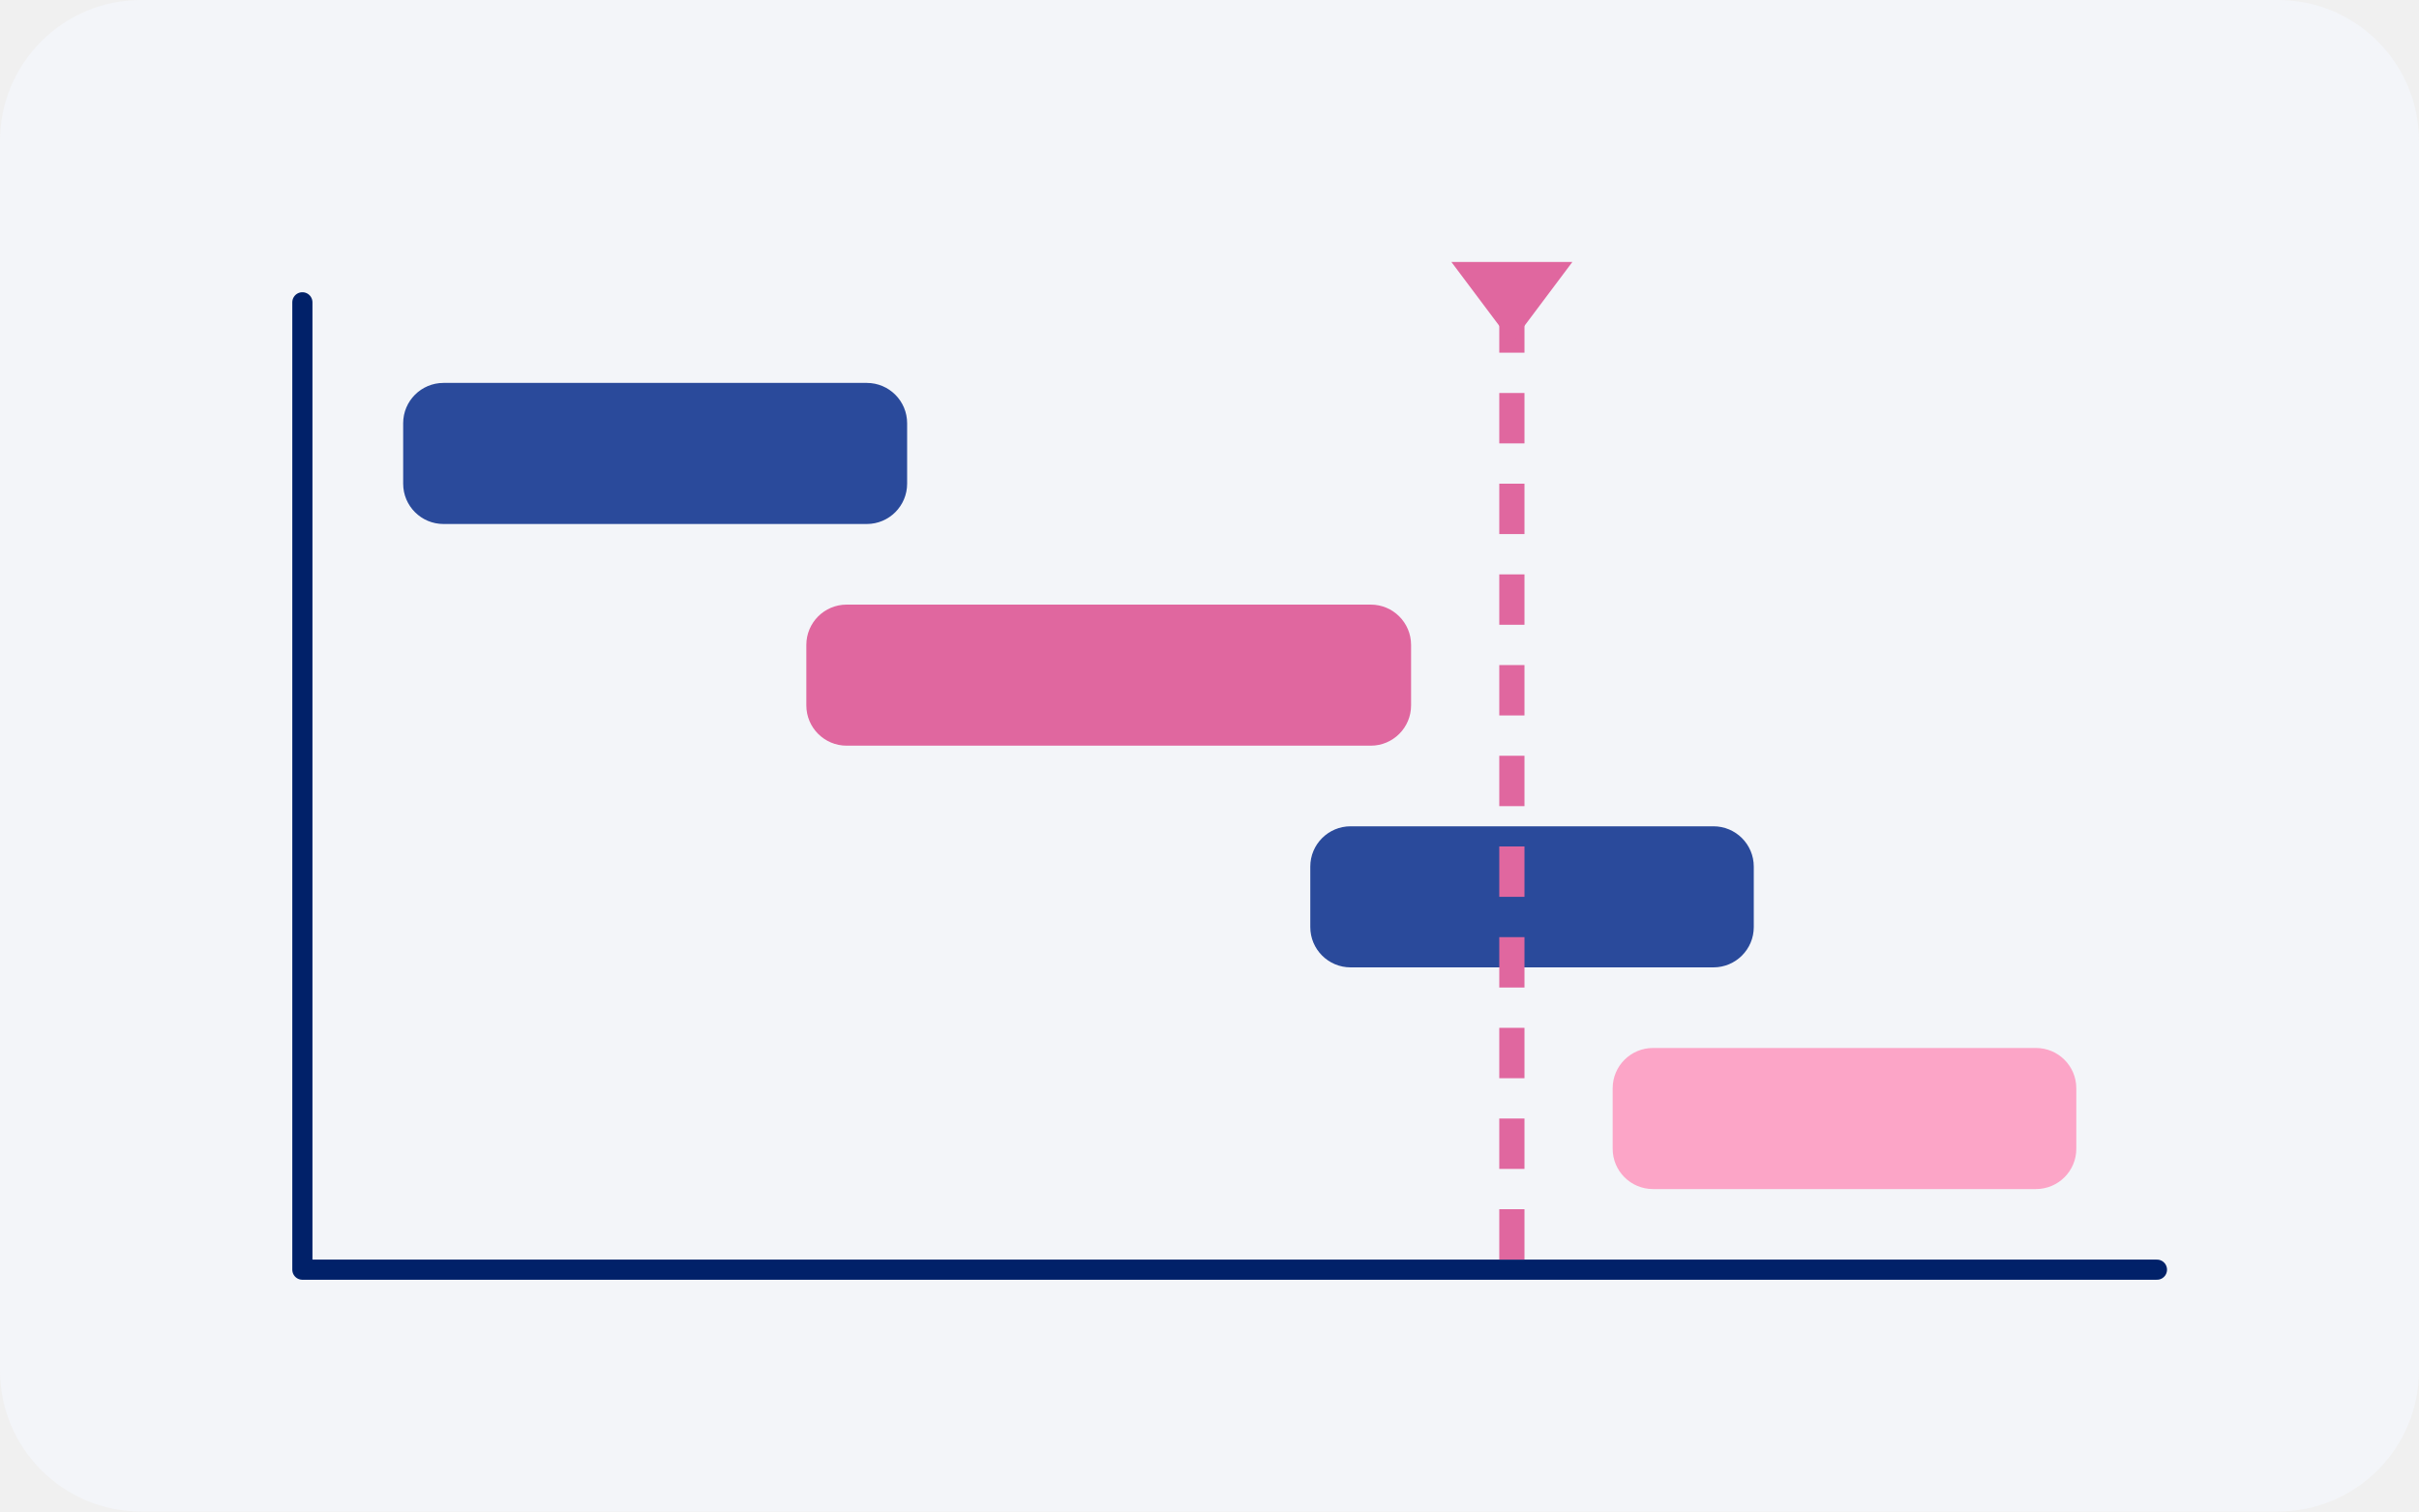
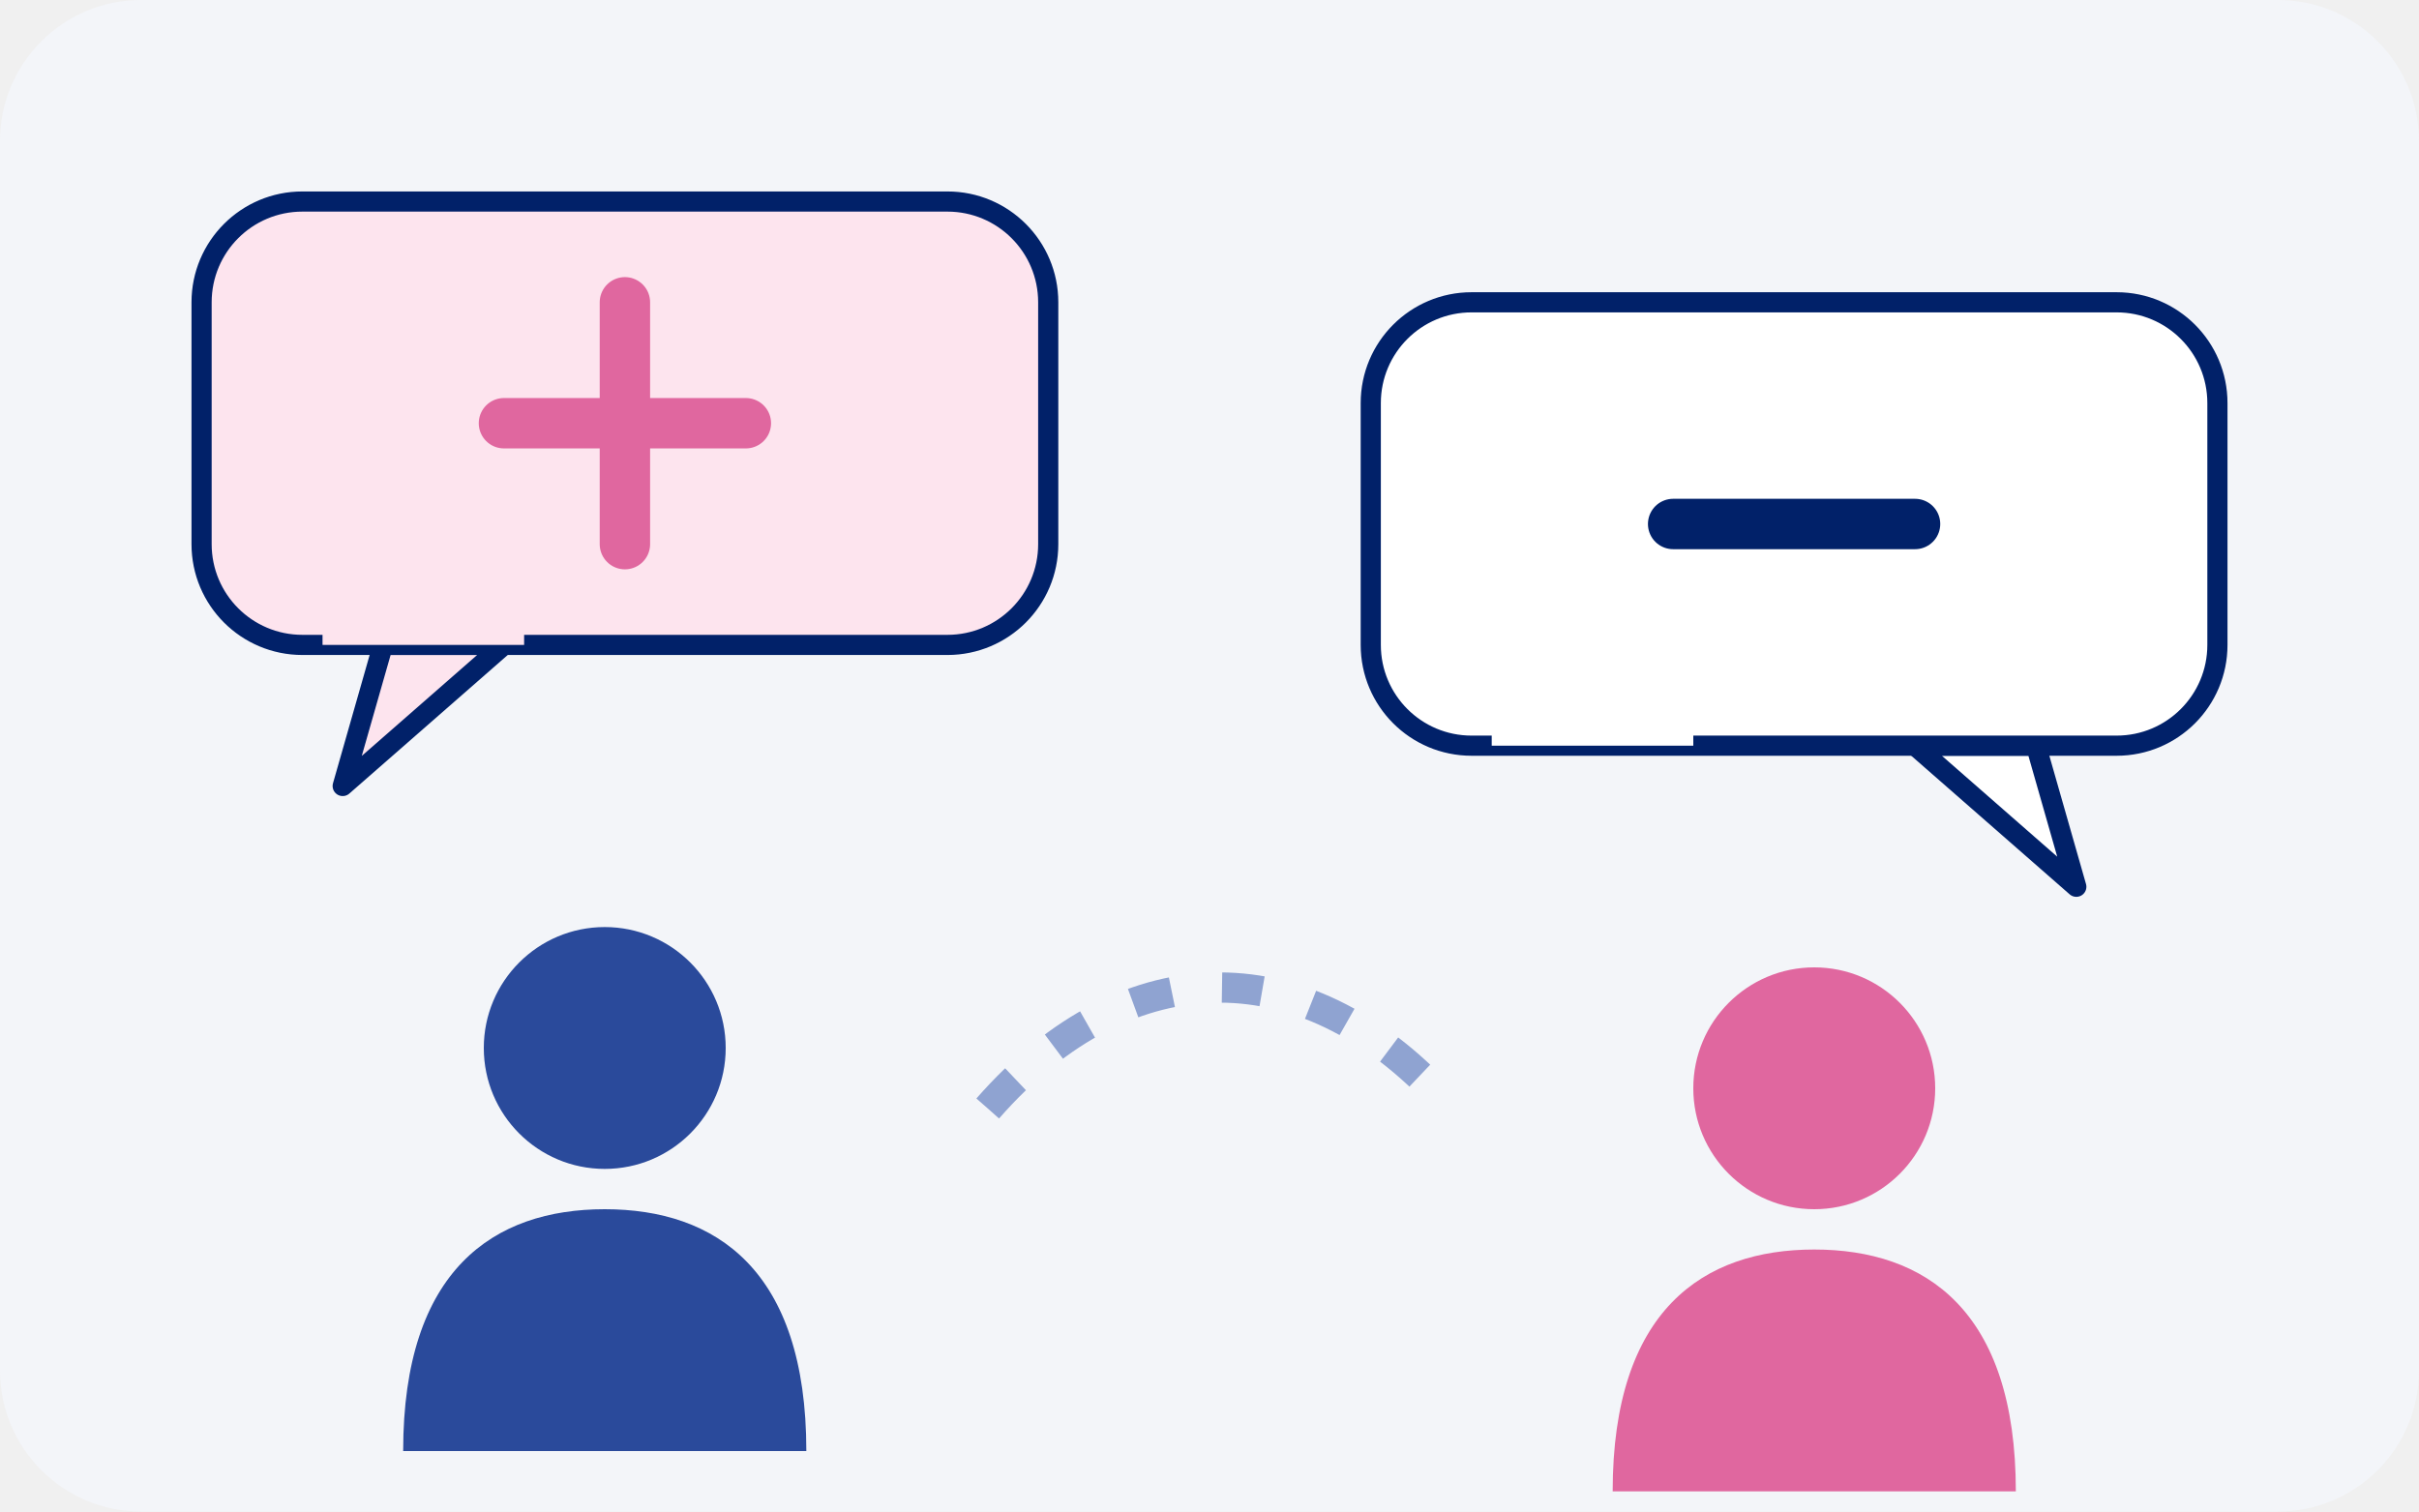
<svg xmlns="http://www.w3.org/2000/svg" viewBox="0 0 240 150" width="240" height="150" class="ahjo-art" aria-hidden="true" focusable="false">
  <rect width="240" height="150" rx="14" fill="#f3f5f9" />
-   <path d="M30 30v96h184" stroke="#012169" stroke-width="2" stroke-linejoin="round" stroke-linecap="round" fill="none" />
-   <rect x="40" y="38" width="50" height="14" rx="4" fill="#2a4a9b" />
-   <rect x="80" y="60" width="60" height="14" rx="4" fill="#e0679f" />
-   <rect x="130" y="82" width="44" height="14" rx="4" fill="#2a4a9b" />
-   <rect x="160" y="104" width="46" height="14" rx="4" fill="#fca5c7" />
-   <path d="M150 30v96" stroke="#e0679f" stroke-width="2.5" stroke-dasharray="5 4" />
-   <path d="M144 26l6 8 6-8z" fill="#e0679f" />
+   <path d="M38 64l-4 14 16-14z" fill="#fde4ee" stroke="#012169" stroke-width="2" stroke-linejoin="round" stroke-linecap="round" />
+   <rect x="20" y="20" width="84" height="44" rx="10" fill="#fde4ee" stroke="#012169" stroke-width="2" stroke-linejoin="round" stroke-linecap="round" />
+   <path d="M32 62h20" stroke="#fde4ee" stroke-width="4" />
+   <path d="M50 42h24M62 30v24" stroke="#e0679f" stroke-width="5" stroke-linecap="round" />
+   <path d="M202 74l4 14-16-14z" fill="#ffffff" stroke="#012169" stroke-width="2" stroke-linejoin="round" stroke-linecap="round" />
+   <rect x="136" y="30" width="84" height="44" rx="10" fill="#ffffff" stroke="#012169" stroke-width="2" stroke-linejoin="round" stroke-linecap="round" />
+   <path d="M148 72h20" stroke="#ffffff" stroke-width="4" />
+   <path d="M166 52h24" stroke="#012169" stroke-width="5" stroke-linecap="round" />
+   <circle cx="60" cy="104" r="12" fill="#2a4a9b" />
+   <path d="M40 144c0-18 9-24 20-24s20 6 20 24z" fill="#2a4a9b" />
+   <circle cx="180" cy="108" r="12" fill="#e0679f" />
+   <path d="M160 148c0-18 9-24 20-24s20 6 20 24z" fill="#e0679f" />
+   <path d="M98 110c14-16 32-16 46 0" stroke="#8fa3d1" stroke-width="3" fill="none" stroke-dasharray="4 5" />
</svg>
